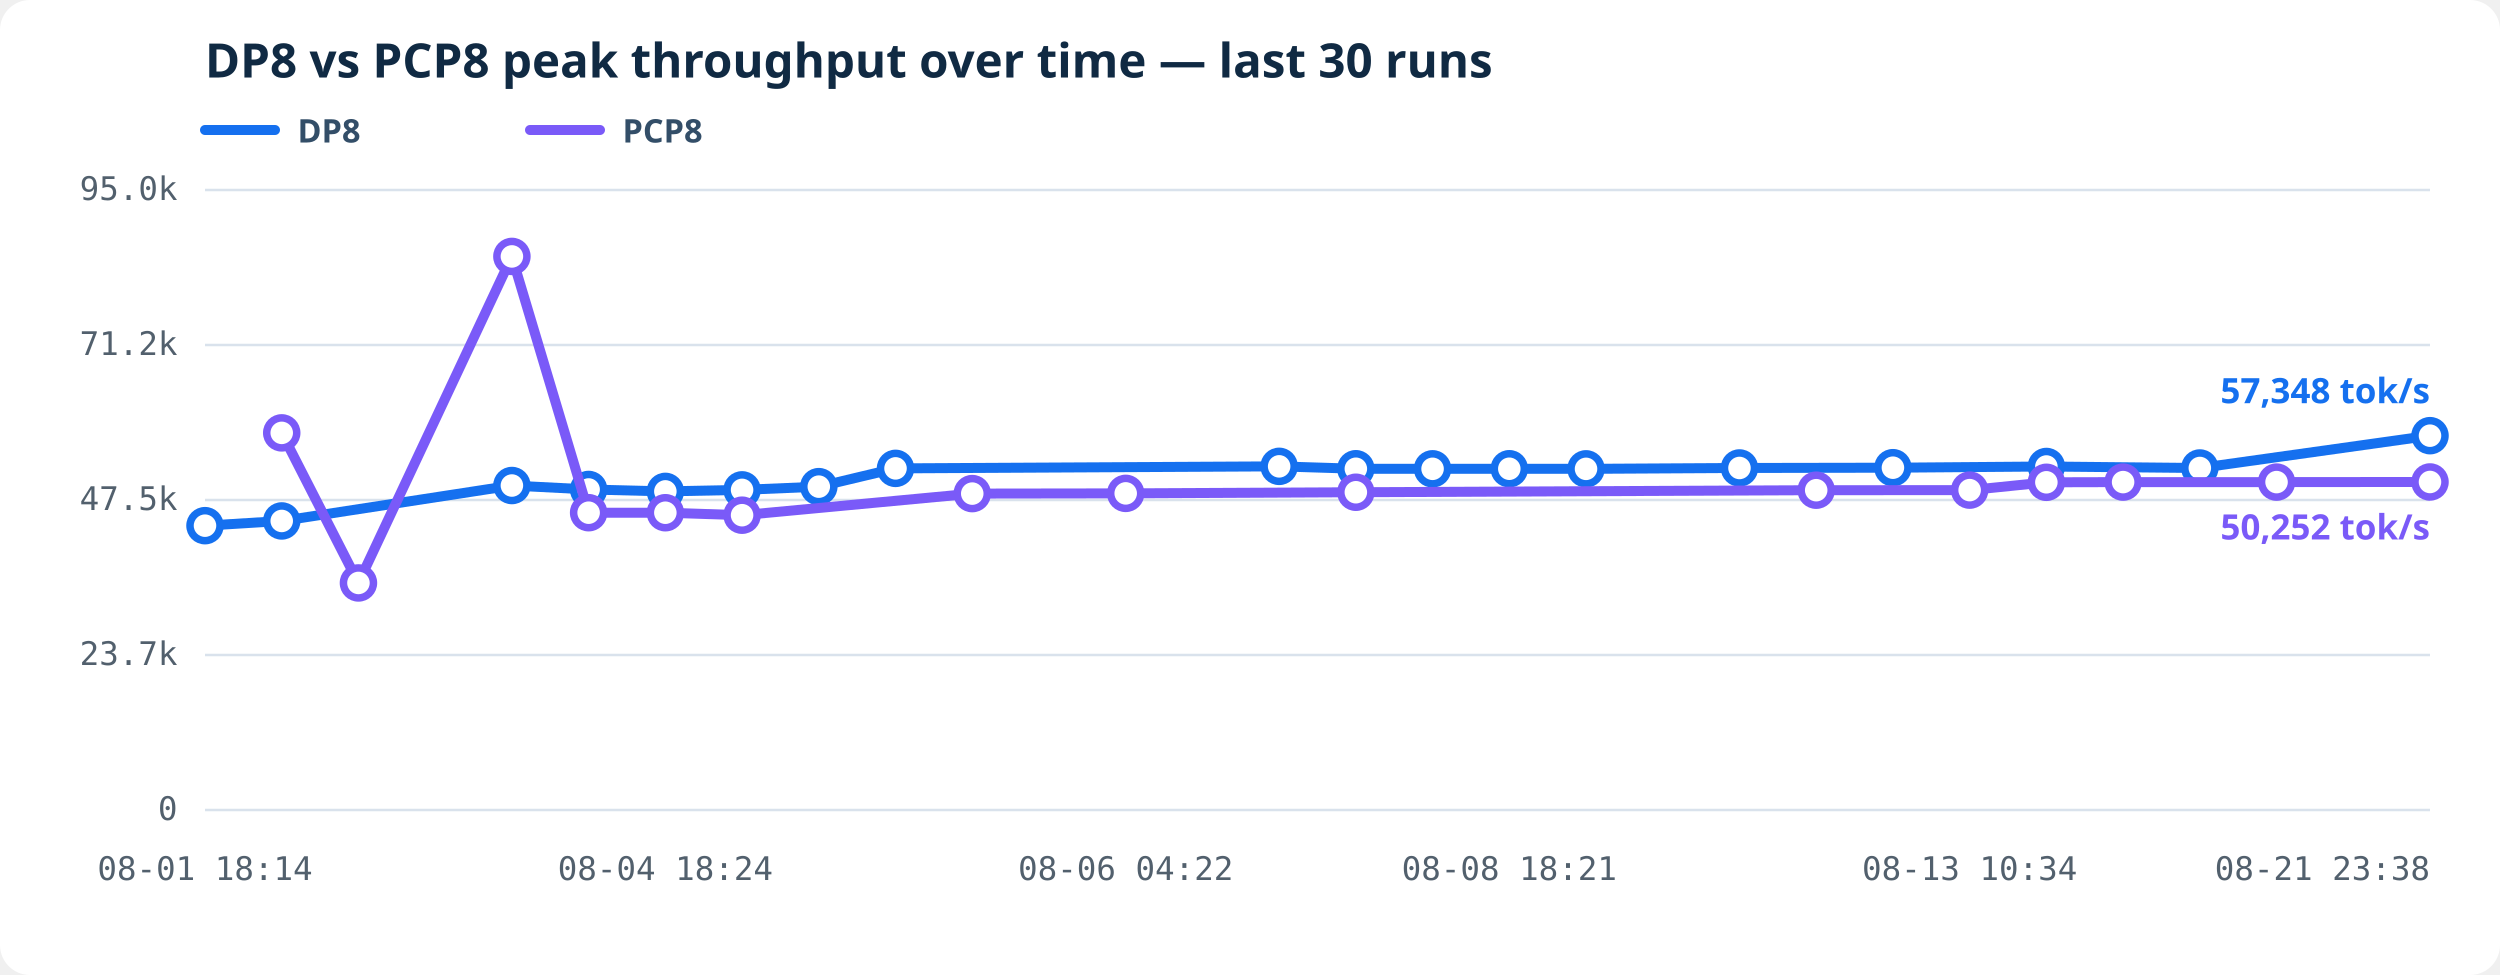
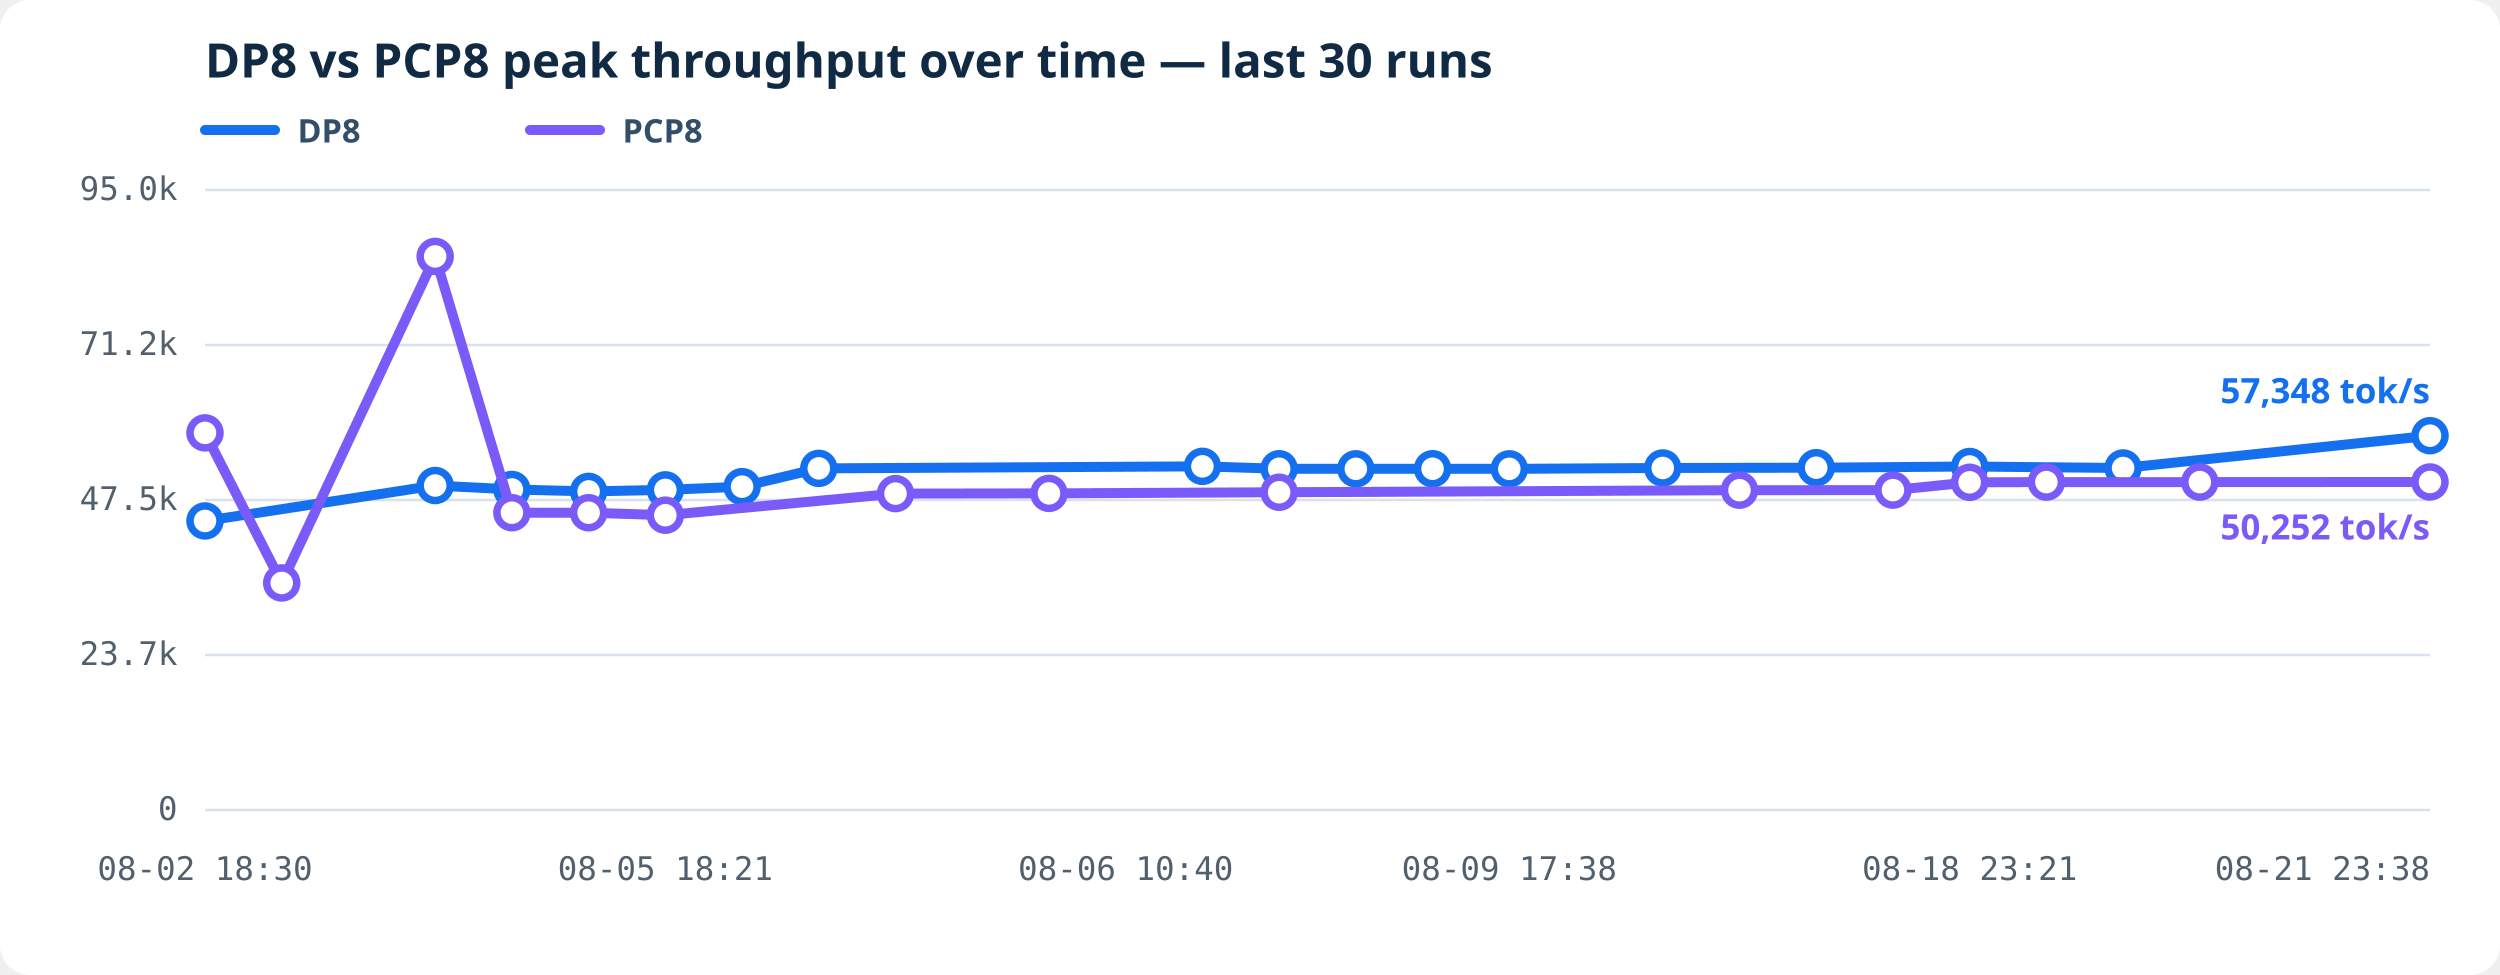
<svg xmlns="http://www.w3.org/2000/svg" viewBox="0 0 1000 390" role="img" aria-labelledby="history-title history-desc">
  <style>.bg{fill:#fff}.grid{stroke:#d9e2ec;stroke-width:1}.axis{fill:#52606d;font:13px ui-monospace,SFMono-Regular,Consolas,monospace}.heading{fill:#102a43;font:600 19px system-ui,sans-serif}.line{fill:none;stroke-width:4;stroke-linejoin:round;stroke-linecap:round}.dot{fill:#fff;stroke-width:3}.latest{stroke-width:3}.legend{fill:#334e68;font:600 13px system-ui,sans-serif}.value{font:600 14px system-ui,sans-serif}</style>
  <rect class="bg" width="1000" height="390" rx="12" />
  <text class="heading" x="82" y="31">DP8 vs PCP8 peak throughput over time — last 30 runs</text>
  <line x1="82" y1="52" x2="110" y2="52" stroke="#1570ef" stroke-width="4" stroke-linecap="round" />
  <text class="legend" x="119" y="57">DP8</text>
  <line x1="212" y1="52" x2="240" y2="52" stroke="#7a5af8" stroke-width="4" stroke-linecap="round" />
  <text class="legend" x="249" y="57">PCP8</text>
  <line class="grid" x1="82" y1="324.00" x2="972" y2="324.00" />
  <text class="axis" text-anchor="end" x="71" y="328.00">0</text>
  <line class="grid" x1="82" y1="262.00" x2="972" y2="262.00" />
  <text class="axis" text-anchor="end" x="71" y="266.00">23.7k</text>
  <line class="grid" x1="82" y1="200.00" x2="972" y2="200.00" />
  <text class="axis" text-anchor="end" x="71" y="204.00">47.5k</text>
  <line class="grid" x1="82" y1="138.00" x2="972" y2="138.00" />
  <text class="axis" text-anchor="end" x="71" y="142.00">71.2k</text>
  <line class="grid" x1="82" y1="76.00" x2="972" y2="76.00" />
  <text class="axis" text-anchor="end" x="71" y="80.00">95.0k</text>
-   <text class="axis" text-anchor="middle" x="82.00" y="352">08-01 18:14</text>
-   <text class="axis" text-anchor="middle" x="266.14" y="352">08-04 18:24</text>
-   <text class="axis" text-anchor="middle" x="450.28" y="352">08-06 04:22</text>
-   <text class="axis" text-anchor="middle" x="603.72" y="352">08-08 18:21</text>
-   <text class="axis" text-anchor="middle" x="787.86" y="352">08-13 10:34</text>
+   <text class="axis" text-anchor="middle" x="82.00" y="352">08-02 18:30</text>
+   <text class="axis" text-anchor="middle" x="266.14" y="352">08-05 18:21</text>
+   <text class="axis" text-anchor="middle" x="450.28" y="352">08-06 10:40</text>
+   <text class="axis" text-anchor="middle" x="603.72" y="352">08-09 17:38</text>
+   <text class="axis" text-anchor="middle" x="787.86" y="352">08-18 23:21</text>
  <text class="axis" text-anchor="end" x="972.00" y="352">08-21 23:38</text>
-   <polyline class="line" stroke="#1570ef" points="82.00,210.27 112.69,208.38 204.76,194.21 235.45,195.79 266.14,196.56 296.83,195.95 327.52,194.66 358.21,187.35 511.66,186.54 542.34,187.50 573.03,187.53 603.72,187.50 634.41,187.54 695.79,187.19 757.17,187.08 818.55,186.60 879.93,187.20 972.00,174.27" />
-   <circle class="dot" fill="#fff" stroke="#1570ef" cx="82.00" cy="210.27" r="6" />
-   <circle class="dot" fill="#fff" stroke="#1570ef" cx="112.69" cy="208.38" r="6" />
-   <circle class="dot" fill="#fff" stroke="#1570ef" cx="204.76" cy="194.21" r="6" />
-   <circle class="dot" fill="#fff" stroke="#1570ef" cx="235.45" cy="195.79" r="6" />
-   <circle class="dot" fill="#fff" stroke="#1570ef" cx="266.14" cy="196.56" r="6" />
-   <circle class="dot" fill="#fff" stroke="#1570ef" cx="296.83" cy="195.95" r="6" />
-   <circle class="dot" fill="#fff" stroke="#1570ef" cx="327.52" cy="194.66" r="6" />
-   <circle class="dot" fill="#fff" stroke="#1570ef" cx="358.21" cy="187.35" r="6" />
-   <circle class="dot" fill="#fff" stroke="#1570ef" cx="511.66" cy="186.54" r="6" />
-   <circle class="dot" fill="#fff" stroke="#1570ef" cx="542.34" cy="187.50" r="6" />
-   <circle class="dot" fill="#fff" stroke="#1570ef" cx="573.03" cy="187.53" r="6" />
-   <circle class="dot" fill="#fff" stroke="#1570ef" cx="603.72" cy="187.50" r="6" />
-   <circle class="dot" fill="#fff" stroke="#1570ef" cx="634.41" cy="187.54" r="6" />
-   <circle class="dot" fill="#fff" stroke="#1570ef" cx="695.79" cy="187.19" r="6" />
-   <circle class="dot" fill="#fff" stroke="#1570ef" cx="757.17" cy="187.08" r="6" />
-   <circle class="dot" fill="#fff" stroke="#1570ef" cx="818.55" cy="186.60" r="6" />
-   <circle class="dot" fill="#fff" stroke="#1570ef" cx="879.93" cy="187.20" r="6" />
+   <polyline class="line" stroke="#1570ef" points="82.00,208.38 174.07,194.21 204.76,195.79 235.45,196.56 266.14,195.95 296.83,194.66 327.52,187.35 480.97,186.54 511.66,187.50 542.34,187.53 573.03,187.50 603.72,187.54 665.10,187.19 726.48,187.08 787.86,186.60 849.24,187.20 972.00,174.27" />
+   <circle class="dot" fill="#fff" stroke="#1570ef" cx="82.00" cy="208.38" r="6" />
+   <circle class="dot" fill="#fff" stroke="#1570ef" cx="174.07" cy="194.21" r="6" />
+   <circle class="dot" fill="#fff" stroke="#1570ef" cx="204.76" cy="195.79" r="6" />
+   <circle class="dot" fill="#fff" stroke="#1570ef" cx="235.45" cy="196.56" r="6" />
+   <circle class="dot" fill="#fff" stroke="#1570ef" cx="266.14" cy="195.95" r="6" />
+   <circle class="dot" fill="#fff" stroke="#1570ef" cx="296.83" cy="194.66" r="6" />
+   <circle class="dot" fill="#fff" stroke="#1570ef" cx="327.52" cy="187.35" r="6" />
+   <circle class="dot" fill="#fff" stroke="#1570ef" cx="480.97" cy="186.54" r="6" />
+   <circle class="dot" fill="#fff" stroke="#1570ef" cx="511.66" cy="187.50" r="6" />
+   <circle class="dot" fill="#fff" stroke="#1570ef" cx="542.34" cy="187.53" r="6" />
+   <circle class="dot" fill="#fff" stroke="#1570ef" cx="573.03" cy="187.50" r="6" />
+   <circle class="dot" fill="#fff" stroke="#1570ef" cx="603.72" cy="187.54" r="6" />
+   <circle class="dot" fill="#fff" stroke="#1570ef" cx="665.10" cy="187.19" r="6" />
+   <circle class="dot" fill="#fff" stroke="#1570ef" cx="726.48" cy="187.08" r="6" />
+   <circle class="dot" fill="#fff" stroke="#1570ef" cx="787.86" cy="186.60" r="6" />
+   <circle class="dot" fill="#fff" stroke="#1570ef" cx="849.24" cy="187.20" r="6" />
  <circle class="dot latest" fill="#1570ef" stroke="#1570ef" cx="972.00" cy="174.27" r="6" />
  <text class="value" fill="#1570ef" text-anchor="end" x="972.00" y="161.27">57,348 tok/s</text>
-   <polyline class="line" stroke="#7a5af8" points="112.69,173.15 143.38,233.18 204.76,102.57 235.45,205.08 266.14,205.09 296.83,206.08 388.90,197.44 450.28,197.35 542.34,196.90 726.48,196.08 787.86,196.05 818.55,192.92 849.24,192.84 910.62,192.84 972.00,192.79" />
-   <circle class="dot" fill="#fff" stroke="#7a5af8" cx="112.69" cy="173.15" r="6" />
-   <circle class="dot" fill="#fff" stroke="#7a5af8" cx="143.38" cy="233.18" r="6" />
-   <circle class="dot" fill="#fff" stroke="#7a5af8" cx="204.76" cy="102.57" r="6" />
-   <circle class="dot" fill="#fff" stroke="#7a5af8" cx="235.45" cy="205.08" r="6" />
-   <circle class="dot" fill="#fff" stroke="#7a5af8" cx="266.14" cy="205.09" r="6" />
-   <circle class="dot" fill="#fff" stroke="#7a5af8" cx="296.83" cy="206.08" r="6" />
-   <circle class="dot" fill="#fff" stroke="#7a5af8" cx="388.90" cy="197.44" r="6" />
-   <circle class="dot" fill="#fff" stroke="#7a5af8" cx="450.28" cy="197.35" r="6" />
-   <circle class="dot" fill="#fff" stroke="#7a5af8" cx="542.34" cy="196.90" r="6" />
-   <circle class="dot" fill="#fff" stroke="#7a5af8" cx="726.48" cy="196.08" r="6" />
-   <circle class="dot" fill="#fff" stroke="#7a5af8" cx="787.86" cy="196.05" r="6" />
-   <circle class="dot" fill="#fff" stroke="#7a5af8" cx="818.55" cy="192.92" r="6" />
-   <circle class="dot" fill="#fff" stroke="#7a5af8" cx="849.24" cy="192.84" r="6" />
-   <circle class="dot" fill="#fff" stroke="#7a5af8" cx="910.62" cy="192.84" r="6" />
+   <polyline class="line" stroke="#7a5af8" points="82.00,173.15 112.69,233.18 174.07,102.57 204.76,205.08 235.45,205.09 266.14,206.08 358.21,197.44 419.59,197.35 511.66,196.90 695.79,196.08 757.17,196.05 787.86,192.92 818.55,192.84 879.93,192.84 972.00,192.79" />
+   <circle class="dot" fill="#fff" stroke="#7a5af8" cx="82.00" cy="173.15" r="6" />
+   <circle class="dot" fill="#fff" stroke="#7a5af8" cx="112.69" cy="233.18" r="6" />
+   <circle class="dot" fill="#fff" stroke="#7a5af8" cx="174.07" cy="102.57" r="6" />
+   <circle class="dot" fill="#fff" stroke="#7a5af8" cx="204.76" cy="205.08" r="6" />
+   <circle class="dot" fill="#fff" stroke="#7a5af8" cx="235.45" cy="205.09" r="6" />
+   <circle class="dot" fill="#fff" stroke="#7a5af8" cx="266.14" cy="206.08" r="6" />
+   <circle class="dot" fill="#fff" stroke="#7a5af8" cx="358.21" cy="197.44" r="6" />
+   <circle class="dot" fill="#fff" stroke="#7a5af8" cx="419.59" cy="197.35" r="6" />
+   <circle class="dot" fill="#fff" stroke="#7a5af8" cx="511.66" cy="196.90" r="6" />
+   <circle class="dot" fill="#fff" stroke="#7a5af8" cx="695.79" cy="196.08" r="6" />
+   <circle class="dot" fill="#fff" stroke="#7a5af8" cx="757.17" cy="196.05" r="6" />
+   <circle class="dot" fill="#fff" stroke="#7a5af8" cx="787.86" cy="192.92" r="6" />
+   <circle class="dot" fill="#fff" stroke="#7a5af8" cx="818.55" cy="192.84" r="6" />
+   <circle class="dot" fill="#fff" stroke="#7a5af8" cx="879.93" cy="192.84" r="6" />
  <circle class="dot latest" fill="#7a5af8" stroke="#7a5af8" cx="972.00" cy="192.79" r="6" />
  <text class="value" fill="#7a5af8" text-anchor="end" x="972.00" y="215.79">50,252 tok/s</text>
</svg>
